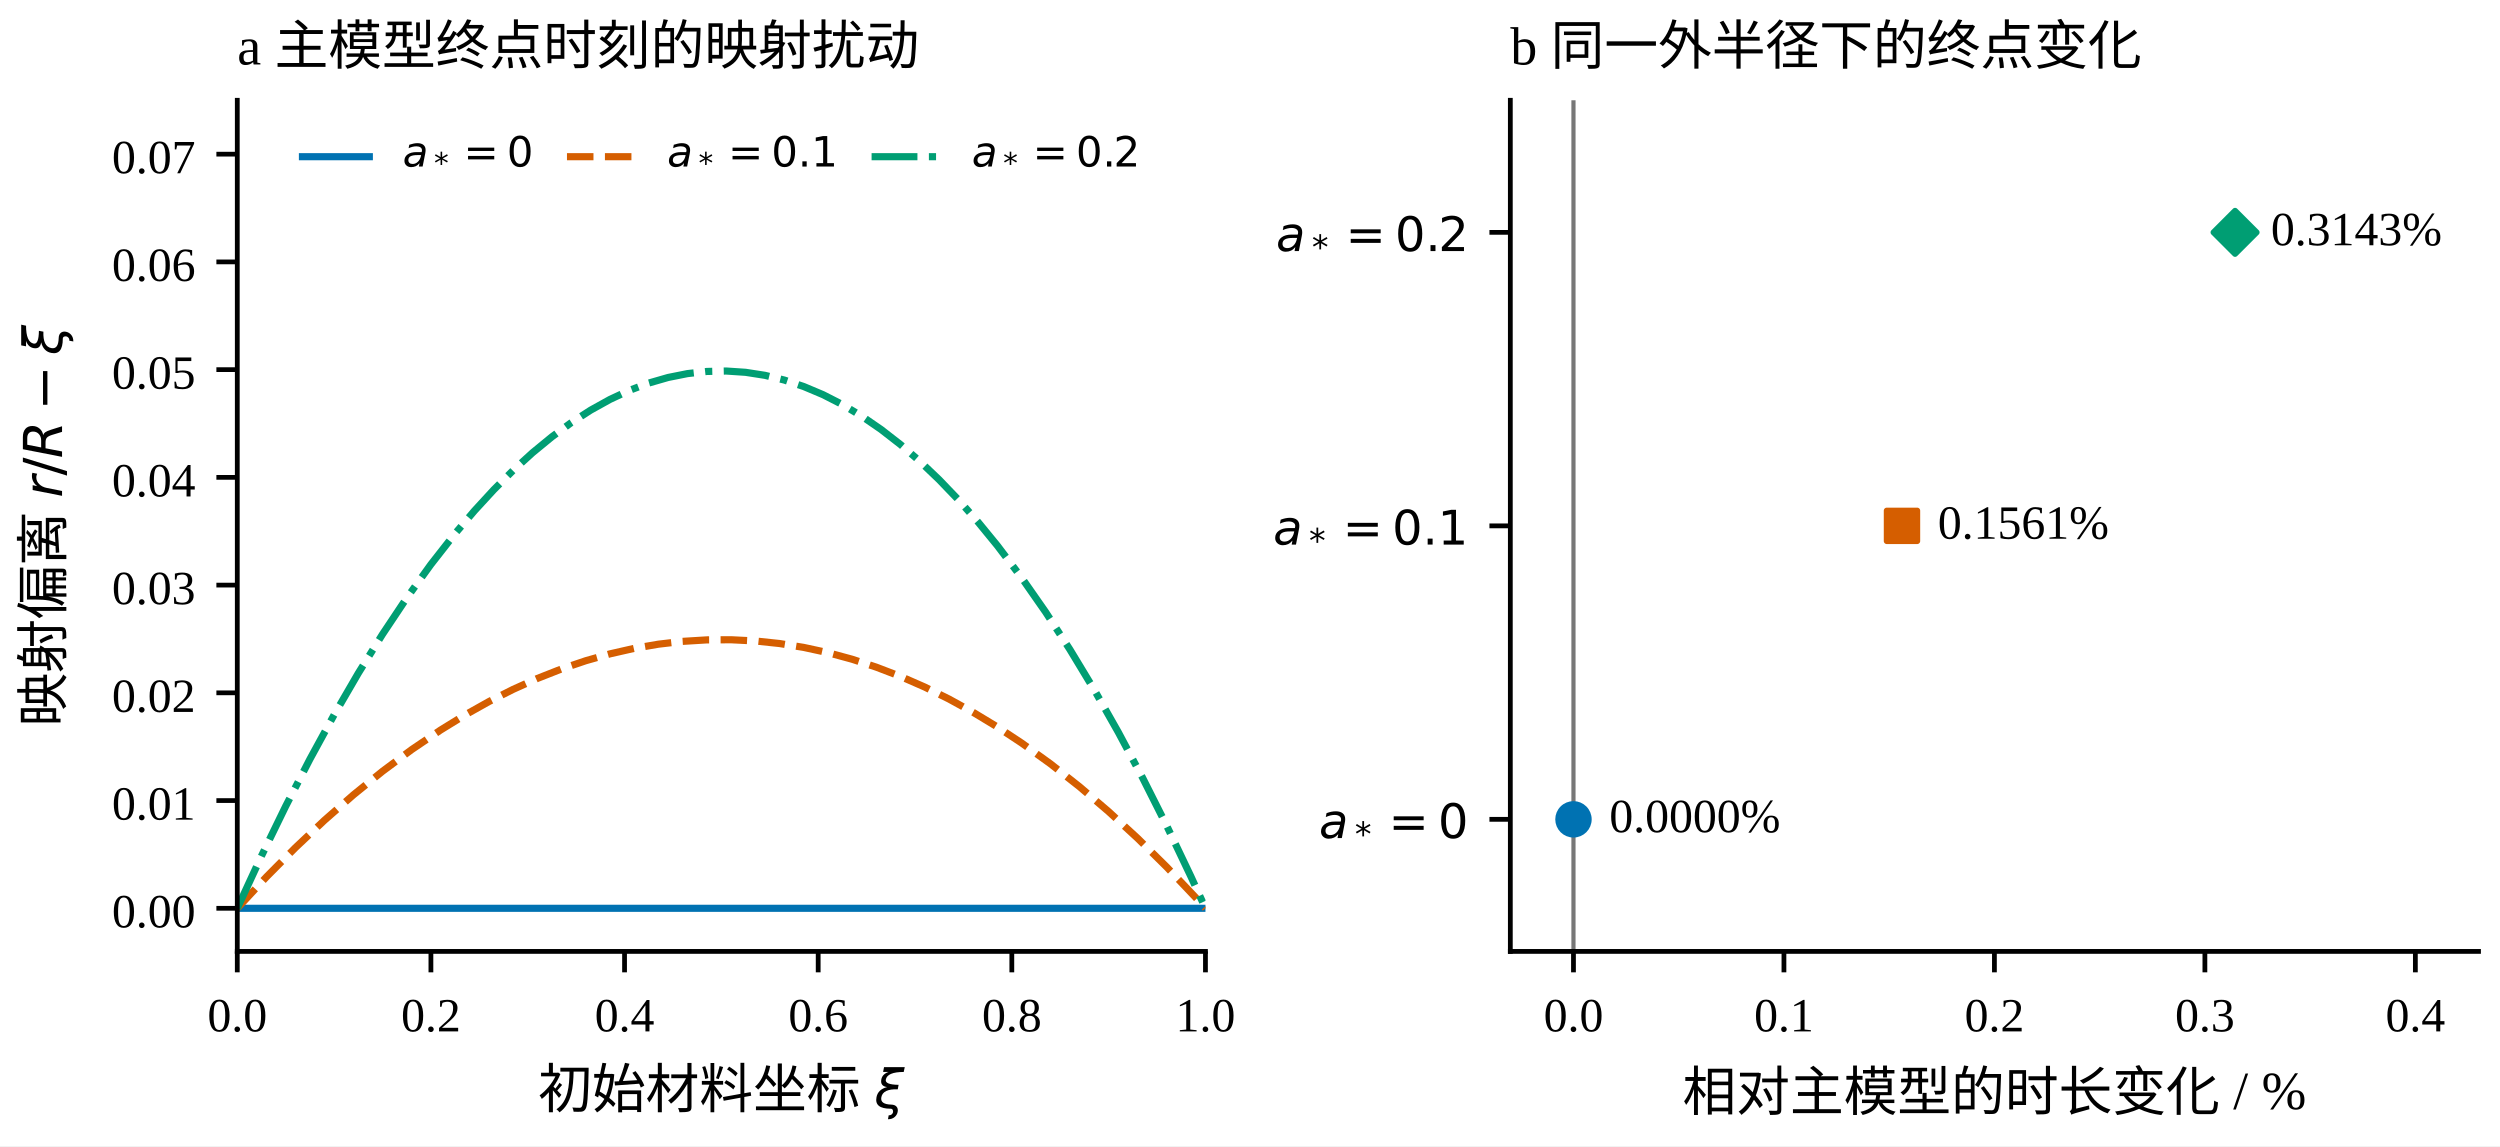
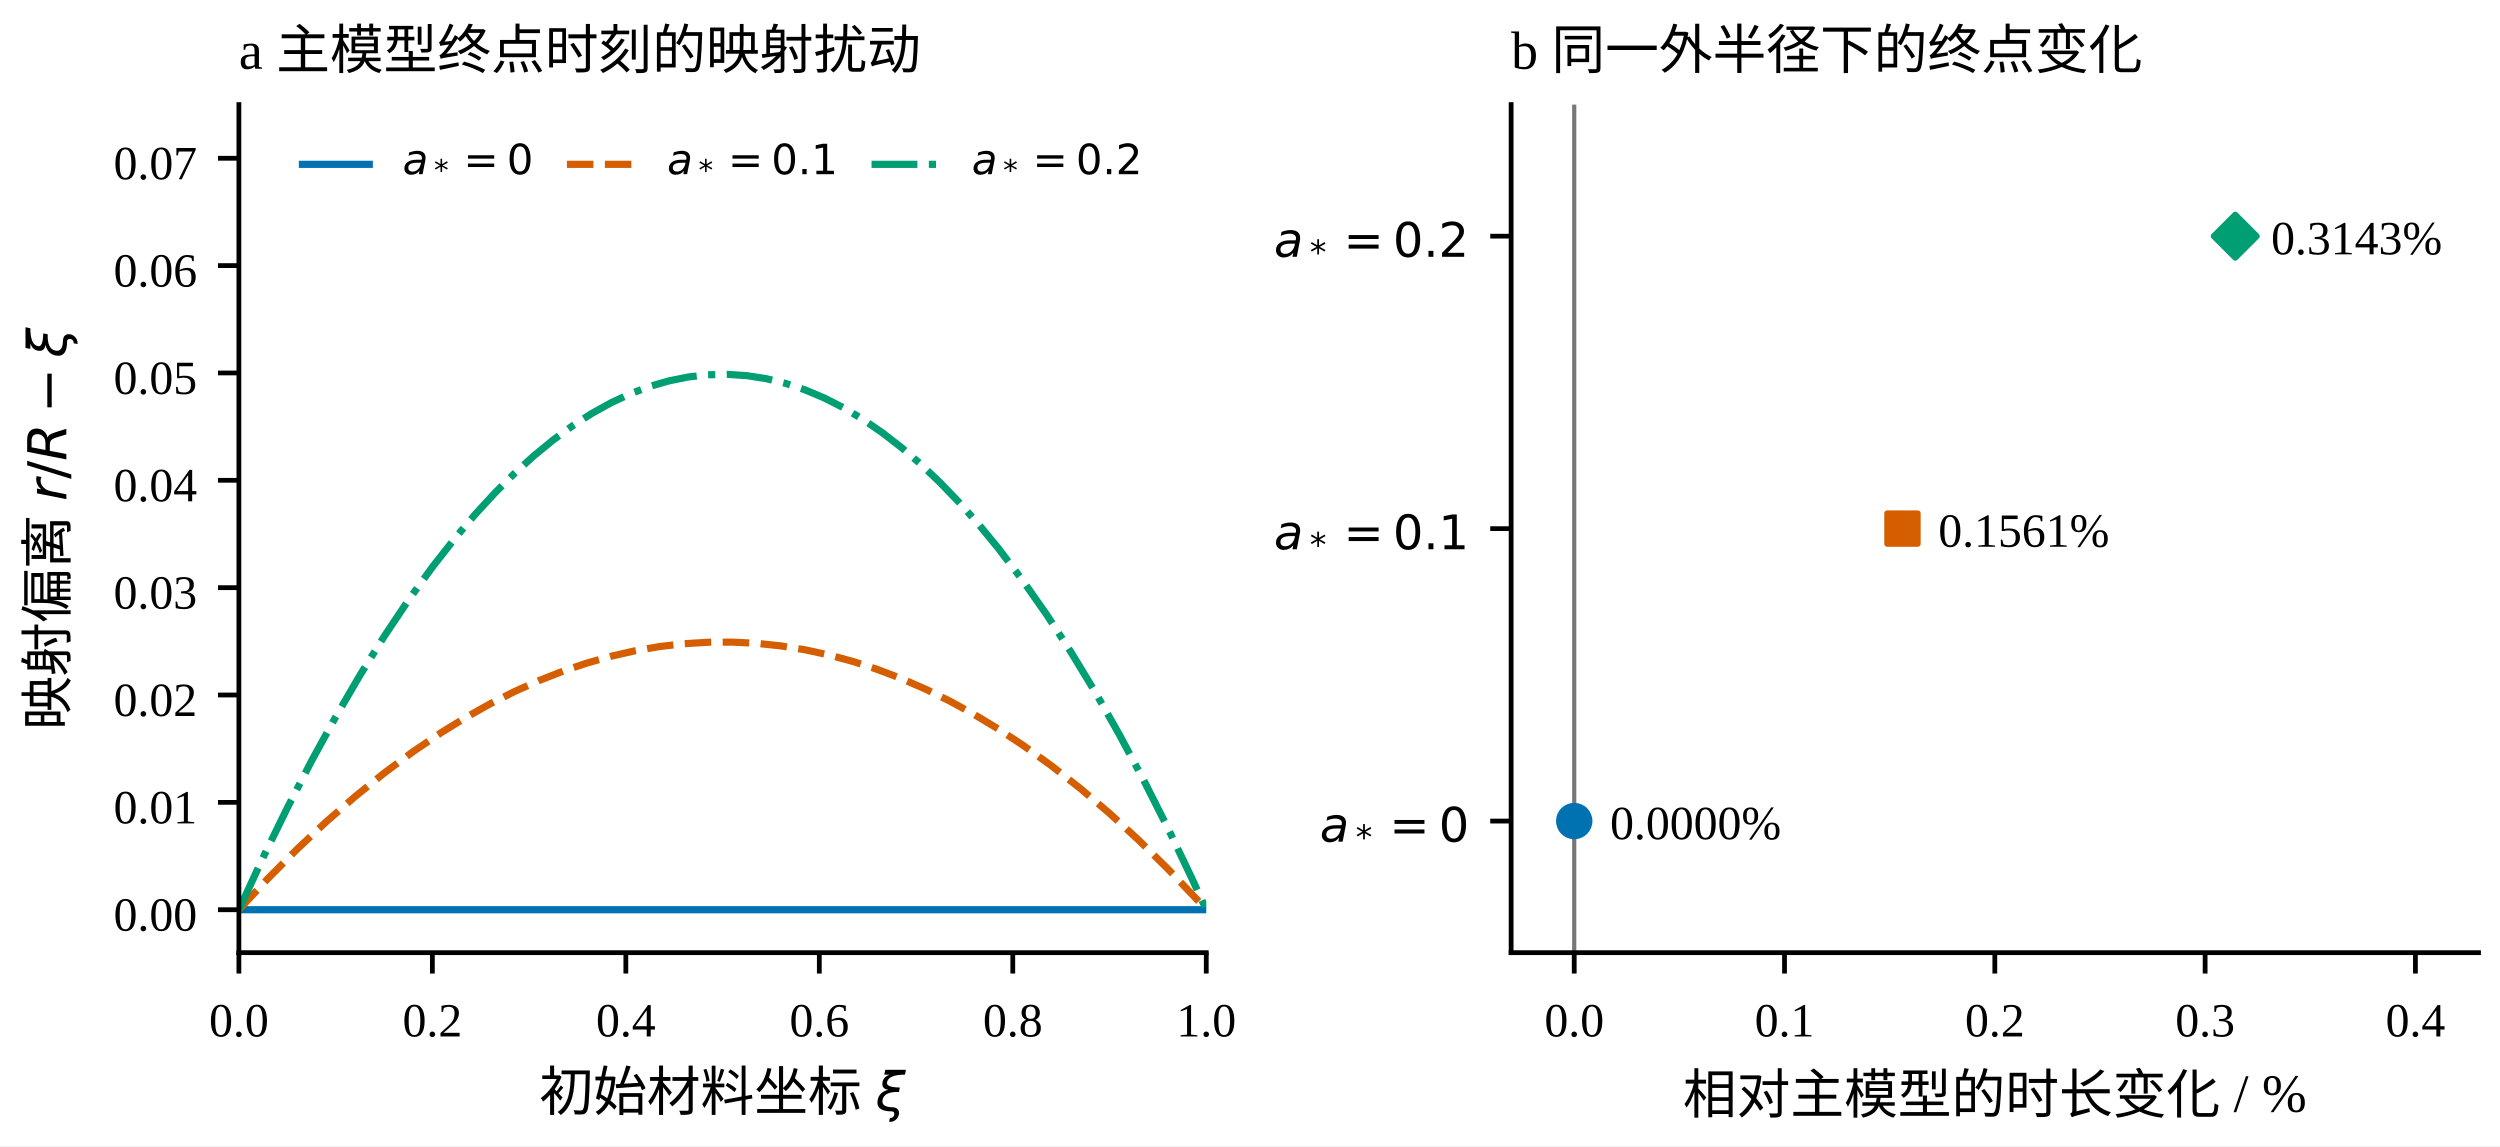
<svg xmlns="http://www.w3.org/2000/svg" xmlns:xlink="http://www.w3.org/1999/xlink" width="418.8pt" height="192pt" viewBox="0 0 418.8 192" version="1.1">
  <defs>
    <style type="text/css">*{stroke-linejoin: round; stroke-linecap: butt}</style>
  </defs>
  <g id="figure_1">
    <g id="patch_1">
      <path d="M 0 192  L 418.8 192  L 418.8 0  L 0 0  z " style="fill: #ffffff" />
    </g>
    <g id="axes_1">
      <g id="patch_2">
-         <path d="M 39.749 159.38  L 201.938 159.38  L 201.938 16.8  L 39.749 16.8  z " style="fill: #ffffff" />
+         <path d="M 40.019 159.59  L 202.073 159.59  L 202.073 17.52  L 40.019 17.52  z " style="fill: #ffffff" />
      </g>
      <g id="matplotlib.axis_1">
        <g id="xtick_1">
          <g id="line2d_1">
            <defs>
-               <path id="mb016a817b3" d="M 0 0  L 0 3.5  " style="stroke: #000000; stroke-width: 0.8" />
+               <path id="mc6c6461565" d="M 0 0  L 0 3.5  " style="stroke: #000000; stroke-width: 0.8" />
            </defs>
            <g>
-               <use xlink:href="#mb016a817b3" x="39.749" y="159.38" style="stroke: #000000; stroke-width: 0.8" />
+               <use xlink:href="#mc6c6461565" x="40.019" y="159.59" style="stroke: #000000; stroke-width: 0.8" />
            </g>
          </g>
          <g id="text_1">
-             <text style="font-size: 8px; font-family: 'Noto Serif SC', 'Times New Roman', 'Times', 'DejaVu Serif', serif; text-anchor: middle" x="39.749" y="172.78" transform="rotate(-0 39.74875 172.7795)">0.0</text>
+             <text style="font-size: 8px; font-family: 'Noto Serif SC', 'Times New Roman', 'Times', 'DejaVu Serif', serif; text-anchor: middle" x="40.019" y="173.63" transform="rotate(-0 40.01875 173.6295)">0.0</text>
          </g>
        </g>
        <g id="xtick_2">
          <g id="line2d_2">
            <g>
-               <use xlink:href="#mb016a817b3" x="72.187" y="159.38" style="stroke: #000000; stroke-width: 0.8" />
+               <use xlink:href="#mc6c6461565" x="72.43" y="159.59" style="stroke: #000000; stroke-width: 0.8" />
            </g>
          </g>
          <g id="text_2">
-             <text style="font-size: 8px; font-family: 'Noto Serif SC', 'Times New Roman', 'Times', 'DejaVu Serif', serif; text-anchor: middle" x="72.187" y="172.78" transform="rotate(-0 72.18659 172.7795)">0.2</text>
+             <text style="font-size: 8px; font-family: 'Noto Serif SC', 'Times New Roman', 'Times', 'DejaVu Serif', serif; text-anchor: middle" x="72.43" y="173.63" transform="rotate(-0 72.42959 173.6295)">0.2</text>
          </g>
        </g>
        <g id="xtick_3">
          <g id="line2d_3">
            <g>
-               <use xlink:href="#mb016a817b3" x="104.624" y="159.38" style="stroke: #000000; stroke-width: 0.8" />
+               <use xlink:href="#mc6c6461565" x="104.84" y="159.59" style="stroke: #000000; stroke-width: 0.8" />
            </g>
          </g>
          <g id="text_3">
-             <text style="font-size: 8px; font-family: 'Noto Serif SC', 'Times New Roman', 'Times', 'DejaVu Serif', serif; text-anchor: middle" x="104.624" y="172.78" transform="rotate(-0 104.6244 172.7795)">0.4</text>
+             <text style="font-size: 8px; font-family: 'Noto Serif SC', 'Times New Roman', 'Times', 'DejaVu Serif', serif; text-anchor: middle" x="104.84" y="173.63" transform="rotate(-0 104.8404 173.6295)">0.4</text>
          </g>
        </g>
        <g id="xtick_4">
          <g id="line2d_4">
            <g>
-               <use xlink:href="#mb016a817b3" x="137.062" y="159.38" style="stroke: #000000; stroke-width: 0.8" />
+               <use xlink:href="#mc6c6461565" x="137.251" y="159.59" style="stroke: #000000; stroke-width: 0.8" />
            </g>
          </g>
          <g id="text_4">
-             <text style="font-size: 8px; font-family: 'Noto Serif SC', 'Times New Roman', 'Times', 'DejaVu Serif', serif; text-anchor: middle" x="137.062" y="172.78" transform="rotate(-0 137.0623 172.7795)">0.6</text>
+             <text style="font-size: 8px; font-family: 'Noto Serif SC', 'Times New Roman', 'Times', 'DejaVu Serif', serif; text-anchor: middle" x="137.251" y="173.63" transform="rotate(-0 137.2513 173.6295)">0.6</text>
          </g>
        </g>
        <g id="xtick_5">
          <g id="line2d_5">
            <g>
-               <use xlink:href="#mb016a817b3" x="169.5" y="159.38" style="stroke: #000000; stroke-width: 0.8" />
+               <use xlink:href="#mc6c6461565" x="169.662" y="159.59" style="stroke: #000000; stroke-width: 0.8" />
            </g>
          </g>
          <g id="text_5">
-             <text style="font-size: 8px; font-family: 'Noto Serif SC', 'Times New Roman', 'Times', 'DejaVu Serif', serif; text-anchor: middle" x="169.5" y="172.78" transform="rotate(-0 169.5001 172.7795)">0.8</text>
+             <text style="font-size: 8px; font-family: 'Noto Serif SC', 'Times New Roman', 'Times', 'DejaVu Serif', serif; text-anchor: middle" x="169.662" y="173.63" transform="rotate(-0 169.6621 173.6295)">0.8</text>
          </g>
        </g>
        <g id="xtick_6">
          <g id="line2d_6">
            <g>
-               <use xlink:href="#mb016a817b3" x="201.938" y="159.38" style="stroke: #000000; stroke-width: 0.8" />
+               <use xlink:href="#mc6c6461565" x="202.073" y="159.59" style="stroke: #000000; stroke-width: 0.8" />
            </g>
          </g>
          <g id="text_6">
-             <text style="font-size: 8px; font-family: 'Noto Serif SC', 'Times New Roman', 'Times', 'DejaVu Serif', serif; text-anchor: middle" x="201.938" y="172.78" transform="rotate(-0 201.938 172.7795)">1.0</text>
+             <text style="font-size: 8px; font-family: 'Noto Serif SC', 'Times New Roman', 'Times', 'DejaVu Serif', serif; text-anchor: middle" x="202.073" y="173.63" transform="rotate(-0 202.073 173.6295)">1.0</text>
          </g>
        </g>
        <g id="text_7">
-           <g transform="translate(90.15335 186.0595)">
+           <g transform="translate(90.35585 186.5095)">
            <text>
              <tspan x="0" y="-0.453" style="font-weight: 200; font-size: 9px; font-family: 'Noto Serif SC'">初</tspan>
              <tspan x="9" y="-0.453" style="font-weight: 200; font-size: 9px; font-family: 'Noto Serif SC'">始</tspan>
              <tspan x="18" y="-0.453" style="font-weight: 200; font-size: 9px; font-family: 'Noto Serif SC'">材</tspan>
              <tspan x="27" y="-0.453" style="font-weight: 200; font-size: 9px; font-family: 'Noto Serif SC'">料</tspan>
              <tspan x="36" y="-0.453" style="font-weight: 200; font-size: 9px; font-family: 'Noto Serif SC'">坐</tspan>
              <tspan x="45" y="-0.453" style="font-weight: 200; font-size: 9px; font-family: 'Noto Serif SC'">标</tspan>
              <tspan x="54" y="-0.453" style="font-weight: 200; font-size: 9px; font-family: 'Noto Serif SC'"> </tspan>
              <tspan x="56.331" y="-0.453" style="font-style: oblique; font-size: 9px; font-family: 'DejaVu Sans'">ξ</tspan>
            </text>
          </g>
        </g>
      </g>
      <g id="matplotlib.axis_2">
        <g id="ytick_1">
          <g id="line2d_7">
            <defs>
-               <path id="m0b66f456bd" d="M 0 0  L -3.5 0  " style="stroke: #000000; stroke-width: 0.8" />
+               <path id="m1a99ab6103" d="M 0 0  L -3.5 0  " style="stroke: #000000; stroke-width: 0.8" />
            </defs>
            <g>
-               <use xlink:href="#m0b66f456bd" x="39.749" y="152.16" style="stroke: #000000; stroke-width: 0.8" />
+               <use xlink:href="#m1a99ab6103" x="40.019" y="152.396" style="stroke: #000000; stroke-width: 0.8" />
            </g>
          </g>
          <g id="text_8">
-             <text style="font-size: 8px; font-family: 'Noto Serif SC', 'Times New Roman', 'Times', 'DejaVu Serif', serif; text-anchor: end" x="32.749" y="155.36" transform="rotate(-0 32.74875 155.3603)">0.00</text>
+             <text style="font-size: 8px; font-family: 'Noto Serif SC', 'Times New Roman', 'Times', 'DejaVu Serif', serif; text-anchor: end" x="33.019" y="155.916" transform="rotate(-0 33.01875 155.9161)">0.00</text>
          </g>
        </g>
        <g id="ytick_2">
          <g id="line2d_8">
            <g>
-               <use xlink:href="#m0b66f456bd" x="39.749" y="134.112" style="stroke: #000000; stroke-width: 0.8" />
+               <use xlink:href="#m1a99ab6103" x="40.019" y="134.413" style="stroke: #000000; stroke-width: 0.8" />
            </g>
          </g>
          <g id="text_9">
-             <text style="font-size: 8px; font-family: 'Noto Serif SC', 'Times New Roman', 'Times', 'DejaVu Serif', serif; text-anchor: end" x="32.749" y="137.312" transform="rotate(-0 32.74875 137.3123)">0.01</text>
+             <text style="font-size: 8px; font-family: 'Noto Serif SC', 'Times New Roman', 'Times', 'DejaVu Serif', serif; text-anchor: end" x="33.019" y="137.933" transform="rotate(-0 33.01875 137.9326)">0.01</text>
          </g>
        </g>
        <g id="ytick_3">
          <g id="line2d_9">
            <g>
-               <use xlink:href="#m0b66f456bd" x="39.749" y="116.064" style="stroke: #000000; stroke-width: 0.8" />
+               <use xlink:href="#m1a99ab6103" x="40.019" y="116.429" style="stroke: #000000; stroke-width: 0.8" />
            </g>
          </g>
          <g id="text_10">
-             <text style="font-size: 8px; font-family: 'Noto Serif SC', 'Times New Roman', 'Times', 'DejaVu Serif', serif; text-anchor: end" x="32.749" y="119.264" transform="rotate(-0 32.74875 119.2642)">0.02</text>
+             <text style="font-size: 8px; font-family: 'Noto Serif SC', 'Times New Roman', 'Times', 'DejaVu Serif', serif; text-anchor: end" x="33.019" y="119.949" transform="rotate(-0 33.01875 119.9492)">0.02</text>
          </g>
        </g>
        <g id="ytick_4">
          <g id="line2d_10">
            <g>
-               <use xlink:href="#m0b66f456bd" x="39.749" y="98.016" style="stroke: #000000; stroke-width: 0.8" />
+               <use xlink:href="#m1a99ab6103" x="40.019" y="98.446" style="stroke: #000000; stroke-width: 0.8" />
            </g>
          </g>
          <g id="text_11">
-             <text style="font-size: 8px; font-family: 'Noto Serif SC', 'Times New Roman', 'Times', 'DejaVu Serif', serif; text-anchor: end" x="32.749" y="101.216" transform="rotate(-0 32.74875 101.2162)">0.03</text>
+             <text style="font-size: 8px; font-family: 'Noto Serif SC', 'Times New Roman', 'Times', 'DejaVu Serif', serif; text-anchor: end" x="33.019" y="101.966" transform="rotate(-0 33.01875 101.9657)">0.03</text>
          </g>
        </g>
        <g id="ytick_5">
          <g id="line2d_11">
            <g>
-               <use xlink:href="#m0b66f456bd" x="39.749" y="79.968" style="stroke: #000000; stroke-width: 0.8" />
+               <use xlink:href="#m1a99ab6103" x="40.019" y="80.462" style="stroke: #000000; stroke-width: 0.8" />
            </g>
          </g>
          <g id="text_12">
-             <text style="font-size: 8px; font-family: 'Noto Serif SC', 'Times New Roman', 'Times', 'DejaVu Serif', serif; text-anchor: end" x="32.749" y="83.168" transform="rotate(-0 32.74875 83.16814)">0.04</text>
+             <text style="font-size: 8px; font-family: 'Noto Serif SC', 'Times New Roman', 'Times', 'DejaVu Serif', serif; text-anchor: end" x="33.019" y="83.982" transform="rotate(-0 33.01875 83.98219)">0.04</text>
          </g>
        </g>
        <g id="ytick_6">
          <g id="line2d_12">
            <g>
-               <use xlink:href="#m0b66f456bd" x="39.749" y="61.92" style="stroke: #000000; stroke-width: 0.8" />
+               <use xlink:href="#m1a99ab6103" x="40.019" y="62.479" style="stroke: #000000; stroke-width: 0.8" />
            </g>
          </g>
          <g id="text_13">
-             <text style="font-size: 8px; font-family: 'Noto Serif SC', 'Times New Roman', 'Times', 'DejaVu Serif', serif; text-anchor: end" x="32.749" y="65.12" transform="rotate(-0 32.74875 65.1201)">0.05</text>
+             <text style="font-size: 8px; font-family: 'Noto Serif SC', 'Times New Roman', 'Times', 'DejaVu Serif', serif; text-anchor: end" x="33.019" y="65.999" transform="rotate(-0 33.01875 65.99871)">0.05</text>
          </g>
        </g>
        <g id="ytick_7">
          <g id="line2d_13">
            <g>
-               <use xlink:href="#m0b66f456bd" x="39.749" y="43.872" style="stroke: #000000; stroke-width: 0.8" />
+               <use xlink:href="#m1a99ab6103" x="40.019" y="44.495" style="stroke: #000000; stroke-width: 0.8" />
            </g>
          </g>
          <g id="text_14">
-             <text style="font-size: 8px; font-family: 'Noto Serif SC', 'Times New Roman', 'Times', 'DejaVu Serif', serif; text-anchor: end" x="32.749" y="47.072" transform="rotate(-0 32.74875 47.07206)">0.06</text>
+             <text style="font-size: 8px; font-family: 'Noto Serif SC', 'Times New Roman', 'Times', 'DejaVu Serif', serif; text-anchor: end" x="33.019" y="48.015" transform="rotate(-0 33.01875 48.01523)">0.06</text>
          </g>
        </g>
        <g id="ytick_8">
          <g id="line2d_14">
            <g>
-               <use xlink:href="#m0b66f456bd" x="39.749" y="25.824" style="stroke: #000000; stroke-width: 0.8" />
+               <use xlink:href="#m1a99ab6103" x="40.019" y="26.512" style="stroke: #000000; stroke-width: 0.8" />
            </g>
          </g>
          <g id="text_15">
-             <text style="font-size: 8px; font-family: 'Noto Serif SC', 'Times New Roman', 'Times', 'DejaVu Serif', serif; text-anchor: end" x="32.749" y="29.024" transform="rotate(-0 32.74875 29.02402)">0.07</text>
+             <text style="font-size: 8px; font-family: 'Noto Serif SC', 'Times New Roman', 'Times', 'DejaVu Serif', serif; text-anchor: end" x="33.019" y="30.032" transform="rotate(-0 33.01875 30.03174)">0.07</text>
          </g>
        </g>
        <g id="text_16">
-           <g transform="translate(10.8 121.7048) rotate(-90)">
+           <g transform="translate(11.52 122.2598) rotate(-90)">
            <text>
              <tspan x="0" y="-0.406" style="font-weight: 200; font-size: 9px; font-family: 'Noto Serif SC'">映</tspan>
              <tspan x="9" y="-0.406" style="font-weight: 200; font-size: 9px; font-family: 'Noto Serif SC'">射</tspan>
              <tspan x="18" y="-0.406" style="font-weight: 200; font-size: 9px; font-family: 'Noto Serif SC'">偏</tspan>
              <tspan x="27" y="-0.406" style="font-weight: 200; font-size: 9px; font-family: 'Noto Serif SC'">离</tspan>
              <tspan x="36" y="-0.406" style="font-weight: 200; font-size: 9px; font-family: 'Noto Serif SC'"> </tspan>
              <tspan x="38.331" y="-0.406" style="font-style: oblique; font-size: 9px; font-family: 'DejaVu Sans'">r</tspan>
-               <tspan x="44.938" y="-0.406" style="font-style: oblique; font-size: 9px; font-family: 'DejaVu Sans'">R</tspan>
-               <tspan x="62.24" y="-0.406" style="font-style: oblique; font-size: 9px; font-family: 'DejaVu Sans'">ξ</tspan>
+               <tspan x="45.064" y="-0.406" style="font-style: oblique; font-size: 9px; font-family: 'DejaVu Sans'">R</tspan>
+               <tspan x="62.365" y="-0.406" style="font-style: oblique; font-size: 9px; font-family: 'DejaVu Sans'">ξ</tspan>
              <tspan x="42.031" y="-0.406" style="font-size: 9px; font-family: 'DejaVu Sans'">/</tspan>
-               <tspan x="52.945" y="-0.406" style="font-size: 9px; font-family: 'DejaVu Sans'">−</tspan>
+               <tspan x="53.071" y="-0.406" style="font-size: 9px; font-family: 'DejaVu Sans'">−</tspan>
            </text>
          </g>
        </g>
      </g>
      <g id="line2d_15">
-         <path d="M 39.749 152.16  L 201.938 152.16  L 201.938 152.16  " clip-path="url(#pc5fb2039c7)" style="fill: none; stroke: #0072b2; stroke-width: 1.2; stroke-linecap: square" />
+         <path d="M 40.019 152.396  L 202.073 152.396  L 202.073 152.396  " clip-path="url(#p2891a447d9)" style="fill: none; stroke: #0072b2; stroke-width: 1.2; stroke-linecap: square" />
      </g>
      <g id="line2d_16">
-         <path d="M 39.749 152.16  L 44.614 146.921  L 49.48 142.007  L 54.346 137.416  L 59.211 133.149  L 64.077 129.206  L 68.943 125.588  L 73.808 122.293  L 77.863 119.795  L 81.918 117.522  L 85.973 115.475  L 90.027 113.652  L 94.082 112.054  L 98.137 110.681  L 102.192 109.534  L 106.246 108.611  L 110.301 107.913  L 114.356 107.441  L 118.411 107.193  L 122.465 107.171  L 126.52 107.373  L 130.575 107.801  L 134.629 108.453  L 138.684 109.331  L 142.739 110.434  L 146.794 111.761  L 150.848 113.314  L 154.903 115.092  L 158.958 117.095  L 163.013 119.323  L 167.067 121.776  L 171.122 124.454  L 175.988 127.964  L 180.853 131.799  L 185.719 135.958  L 190.585 140.44  L 195.45 145.247  L 200.316 150.378  L 201.938 152.16  L 201.938 152.16  " clip-path="url(#pc5fb2039c7)" style="fill: none; stroke-dasharray: 4.44,1.92; stroke-dashoffset: 0; stroke: #d55e00; stroke-width: 1.2" />
+         <path d="M 40.019 152.396  L 44.88 147.176  L 49.742 142.279  L 54.604 137.704  L 59.465 133.453  L 64.327 129.524  L 69.189 125.919  L 74.05 122.636  L 78.101 120.147  L 82.153 117.882  L 86.204 115.842  L 90.256 114.025  L 94.307 112.433  L 98.358 111.066  L 102.41 109.922  L 106.461 109.003  L 110.512 108.307  L 114.564 107.837  L 118.615 107.59  L 122.666 107.567  L 126.718 107.769  L 130.769 108.195  L 134.82 108.846  L 138.872 109.72  L 142.923 110.819  L 146.975 112.142  L 151.026 113.689  L 155.077 115.46  L 159.129 117.456  L 163.18 119.676  L 167.231 122.12  L 171.283 124.789  L 176.144 128.287  L 181.006 132.108  L 185.868 136.251  L 190.729 140.718  L 195.591 145.508  L 200.452 150.62  L 202.073 152.396  L 202.073 152.396  " clip-path="url(#p2891a447d9)" style="fill: none; stroke-dasharray: 4.44,1.92; stroke-dashoffset: 0; stroke: #d55e00; stroke-width: 1.2" />
      </g>
      <g id="line2d_17">
-         <path d="M 39.749 152.16  L 43.803 143.384  L 47.858 135.057  L 51.913 127.181  L 55.968 119.755  L 60.022 112.779  L 64.077 106.253  L 68.132 100.177  L 72.187 94.551  L 76.241 89.375  L 79.485 85.558  L 82.729 82.029  L 85.973 78.789  L 89.216 75.836  L 92.46 73.172  L 95.704 70.796  L 98.948 68.707  L 102.192 66.907  L 105.435 65.395  L 108.679 64.17  L 111.923 63.234  L 115.167 62.586  L 118.411 62.226  L 121.654 62.154  L 124.898 62.37  L 128.142 62.874  L 131.386 63.666  L 134.629 64.747  L 137.873 66.115  L 141.117 67.771  L 144.361 69.715  L 147.605 71.948  L 150.848 74.468  L 154.092 77.277  L 157.336 80.373  L 160.58 83.758  L 163.823 87.43  L 167.067 91.391  L 171.122 96.747  L 175.177 102.553  L 179.231 108.809  L 183.286 115.515  L 187.341 122.671  L 191.396 130.278  L 195.45 138.334  L 199.505 146.84  L 201.938 152.16  L 201.938 152.16  " clip-path="url(#pc5fb2039c7)" style="fill: none; stroke-dasharray: 7.68,1.92,1.2,1.92; stroke-dashoffset: 0; stroke: #009e73; stroke-width: 1.2" />
+         <path d="M 40.019 152.396  L 44.07 143.651  L 48.121 135.354  L 52.173 127.506  L 56.224 120.107  L 60.276 113.155  L 64.327 106.653  L 68.378 100.598  L 72.43 94.992  L 76.481 89.835  L 79.722 86.032  L 82.963 82.516  L 86.204 79.287  L 89.445 76.345  L 92.686 73.69  L 95.927 71.322  L 99.169 69.242  L 102.41 67.448  L 105.651 65.941  L 108.892 64.721  L 112.133 63.788  L 115.374 63.142  L 118.615 62.784  L 121.856 62.712  L 125.097 62.927  L 128.338 63.429  L 131.579 64.219  L 134.82 65.295  L 138.062 66.658  L 141.303 68.309  L 144.544 70.246  L 147.785 72.471  L 151.026 74.982  L 154.267 77.78  L 157.508 80.866  L 160.749 84.238  L 163.99 87.898  L 167.231 91.844  L 171.283 97.181  L 175.334 102.966  L 179.385 109.2  L 183.437 115.882  L 187.488 123.013  L 191.539 130.592  L 195.591 138.619  L 199.642 147.095  L 202.073 152.396  L 202.073 152.396  " clip-path="url(#p2891a447d9)" style="fill: none; stroke-dasharray: 7.68,1.92,1.2,1.92; stroke-dashoffset: 0; stroke: #009e73; stroke-width: 1.2" />
      </g>
      <g id="patch_3">
-         <path d="M 39.749 159.38  L 39.749 16.8  " style="fill: none; stroke: #000000; stroke-width: 0.8; stroke-linejoin: miter; stroke-linecap: square" />
+         <path d="M 40.019 159.59  L 40.019 17.52  " style="fill: none; stroke: #000000; stroke-width: 0.8; stroke-linejoin: miter; stroke-linecap: square" />
      </g>
      <g id="patch_4">
-         <path d="M 39.749 159.38  L 201.938 159.38  " style="fill: none; stroke: #000000; stroke-width: 0.8; stroke-linejoin: miter; stroke-linecap: square" />
+         <path d="M 40.019 159.59  L 202.073 159.59  " style="fill: none; stroke: #000000; stroke-width: 0.8; stroke-linejoin: miter; stroke-linecap: square" />
      </g>
      <g id="text_17">
-         <text style="font-size: 9px; font-family: 'Noto Serif SC', 'Times New Roman', 'Times', 'DejaVu Serif', serif; text-anchor: start" x="39.749" y="10.8" transform="rotate(-0 39.74875 10.8)">a  主模型终点时刻的映射扰动</text>
+         <text style="font-size: 9px; font-family: 'Noto Serif SC', 'Times New Roman', 'Times', 'DejaVu Serif', serif; text-anchor: start" x="40.019" y="11.52" transform="rotate(-0 40.01875 11.52)">a  主模型终点时刻的映射扰动</text>
      </g>
      <g id="legend_1">
        <g id="line2d_18">
-           <path d="M 50.668 26.25  L 56.268 26.25  L 61.868 26.25  " style="fill: none; stroke: #0072b2; stroke-width: 1.2; stroke-linecap: square" />
+           <path d="M 50.661 27.53  L 56.261 27.53  L 61.861 27.53  " style="fill: none; stroke: #0072b2; stroke-width: 1.2; stroke-linecap: square" />
        </g>
        <g id="text_18">
-           <g transform="translate(67.46835 28.7)">
+           <g transform="translate(67.46085 29.98)">
            <text>
              <tspan x="0" y="-0.797" style="font-style: oblique; font-size: 7px; font-family: 'DejaVu Sans'">a</tspan>
-               <tspan x="5.244" y="0.352" style="font-size: 4.9px; font-family: 'DejaVu Sans'">*</tspan>
+               <tspan x="5.244" y="0.253" style="font-size: 4.9px; font-family: 'DejaVu Sans'">*</tspan>
              <tspan x="10.204" y="-0.797" style="font-size: 7px; font-family: 'DejaVu Sans'">=</tspan>
              <tspan x="17.433" y="-0.797" style="font-size: 7px; font-family: 'DejaVu Sans'">0</tspan>
            </text>
          </g>
        </g>
        <g id="line2d_19">
-           <path d="M 94.978 26.25  L 100.578 26.25  L 106.178 26.25  " style="fill: none; stroke-dasharray: 4.44,1.92; stroke-dashoffset: 0; stroke: #d55e00; stroke-width: 1.2" />
+           <path d="M 94.971 27.53  L 100.571 27.53  L 106.171 27.53  " style="fill: none; stroke-dasharray: 4.44,1.92; stroke-dashoffset: 0; stroke: #d55e00; stroke-width: 1.2" />
        </g>
        <g id="text_19">
-           <g transform="translate(111.7784 28.7)">
+           <g transform="translate(111.7709 29.98)">
            <text>
              <tspan x="0" y="-0.797" style="font-style: oblique; font-size: 7px; font-family: 'DejaVu Sans'">a</tspan>
-               <tspan x="5.244" y="0.352" style="font-size: 4.9px; font-family: 'DejaVu Sans'">*</tspan>
+               <tspan x="5.244" y="0.253" style="font-size: 4.9px; font-family: 'DejaVu Sans'">*</tspan>
              <tspan x="10.204" y="-0.797" style="font-size: 7px; font-family: 'DejaVu Sans'">=</tspan>
              <tspan x="17.433" y="-0.797" style="font-size: 7px; font-family: 'DejaVu Sans'">0</tspan>
              <tspan x="21.887" y="-0.797" style="font-size: 7px; font-family: 'DejaVu Sans'">.</tspan>
              <tspan x="24.112" y="-0.797" style="font-size: 7px; font-family: 'DejaVu Sans'">1</tspan>
            </text>
          </g>
        </g>
        <g id="line2d_20">
-           <path d="M 146.008 26.25  L 151.608 26.25  L 157.208 26.25  " style="fill: none; stroke-dasharray: 7.68,1.92,1.2,1.92; stroke-dashoffset: 0; stroke: #009e73; stroke-width: 1.2" />
+           <path d="M 146.001 27.53  L 151.601 27.53  L 157.201 27.53  " style="fill: none; stroke-dasharray: 7.68,1.92,1.2,1.92; stroke-dashoffset: 0; stroke: #009e73; stroke-width: 1.2" />
        </g>
        <g id="text_20">
-           <g transform="translate(162.8084 28.7)">
+           <g transform="translate(162.8009 29.98)">
            <text>
              <tspan x="0" y="-0.797" style="font-style: oblique; font-size: 7px; font-family: 'DejaVu Sans'">a</tspan>
-               <tspan x="5.244" y="0.352" style="font-size: 4.9px; font-family: 'DejaVu Sans'">*</tspan>
+               <tspan x="5.244" y="0.253" style="font-size: 4.9px; font-family: 'DejaVu Sans'">*</tspan>
              <tspan x="10.204" y="-0.797" style="font-size: 7px; font-family: 'DejaVu Sans'">=</tspan>
              <tspan x="17.433" y="-0.797" style="font-size: 7px; font-family: 'DejaVu Sans'">0</tspan>
              <tspan x="21.887" y="-0.797" style="font-size: 7px; font-family: 'DejaVu Sans'">.</tspan>
-               <tspan x="23.737" y="-0.797" style="font-size: 7px; font-family: 'DejaVu Sans'">2</tspan>
+               <tspan x="24.112" y="-0.797" style="font-size: 7px; font-family: 'DejaVu Sans'">2</tspan>
            </text>
          </g>
        </g>
      </g>
    </g>
    <g id="axes_2">
      <g id="patch_5">
-         <path d="M 253.01 159.38  L 415.2 159.38  L 415.2 16.8  L 253.01 16.8  z " style="fill: #ffffff" />
+         <path d="M 253.145 159.59  L 415.2 159.59  L 415.2 17.52  L 253.145 17.52  z " style="fill: #ffffff" />
      </g>
      <g id="matplotlib.axis_3">
        <g id="xtick_7">
          <g id="line2d_21">
            <g>
-               <use xlink:href="#mb016a817b3" x="263.588" y="159.38" style="stroke: #000000; stroke-width: 0.8" />
+               <use xlink:href="#mc6c6461565" x="263.714" y="159.59" style="stroke: #000000; stroke-width: 0.8" />
            </g>
          </g>
          <g id="text_21">
-             <text style="font-size: 8px; font-family: 'Noto Serif SC', 'Times New Roman', 'Times', 'DejaVu Serif', serif; text-anchor: middle" x="263.588" y="172.78" transform="rotate(-0 263.5879 172.7795)">0.0</text>
+             <text style="font-size: 8px; font-family: 'Noto Serif SC', 'Times New Roman', 'Times', 'DejaVu Serif', serif; text-anchor: middle" x="263.714" y="173.63" transform="rotate(-0 263.7141 173.6295)">0.0</text>
          </g>
        </g>
        <g id="xtick_8">
          <g id="line2d_22">
            <g>
-               <use xlink:href="#mb016a817b3" x="298.846" y="159.38" style="stroke: #000000; stroke-width: 0.8" />
+               <use xlink:href="#mc6c6461565" x="298.943" y="159.59" style="stroke: #000000; stroke-width: 0.8" />
            </g>
          </g>
          <g id="text_22">
-             <text style="font-size: 8px; font-family: 'Noto Serif SC', 'Times New Roman', 'Times', 'DejaVu Serif', serif; text-anchor: middle" x="298.846" y="172.78" transform="rotate(-0 298.8464 172.7795)">0.1</text>
+             <text style="font-size: 8px; font-family: 'Noto Serif SC', 'Times New Roman', 'Times', 'DejaVu Serif', serif; text-anchor: middle" x="298.943" y="173.63" transform="rotate(-0 298.9432 173.6295)">0.1</text>
          </g>
        </g>
        <g id="xtick_9">
          <g id="line2d_23">
            <g>
-               <use xlink:href="#mb016a817b3" x="334.105" y="159.38" style="stroke: #000000; stroke-width: 0.8" />
+               <use xlink:href="#mc6c6461565" x="334.172" y="159.59" style="stroke: #000000; stroke-width: 0.8" />
            </g>
          </g>
          <g id="text_23">
-             <text style="font-size: 8px; font-family: 'Noto Serif SC', 'Times New Roman', 'Times', 'DejaVu Serif', serif; text-anchor: middle" x="334.105" y="172.78" transform="rotate(-0 334.1049 172.7795)">0.2</text>
+             <text style="font-size: 8px; font-family: 'Noto Serif SC', 'Times New Roman', 'Times', 'DejaVu Serif', serif; text-anchor: middle" x="334.172" y="173.63" transform="rotate(-0 334.1724 173.6295)">0.2</text>
          </g>
        </g>
        <g id="xtick_10">
          <g id="line2d_24">
            <g>
-               <use xlink:href="#mb016a817b3" x="369.363" y="159.38" style="stroke: #000000; stroke-width: 0.8" />
+               <use xlink:href="#mc6c6461565" x="369.402" y="159.59" style="stroke: #000000; stroke-width: 0.8" />
            </g>
          </g>
          <g id="text_24">
-             <text style="font-size: 8px; font-family: 'Noto Serif SC', 'Times New Roman', 'Times', 'DejaVu Serif', serif; text-anchor: middle" x="369.363" y="172.78" transform="rotate(-0 369.3634 172.7795)">0.3</text>
+             <text style="font-size: 8px; font-family: 'Noto Serif SC', 'Times New Roman', 'Times', 'DejaVu Serif', serif; text-anchor: middle" x="369.402" y="173.63" transform="rotate(-0 369.4016 173.6295)">0.3</text>
          </g>
        </g>
        <g id="xtick_11">
          <g id="line2d_25">
            <g>
-               <use xlink:href="#mb016a817b3" x="404.622" y="159.38" style="stroke: #000000; stroke-width: 0.8" />
+               <use xlink:href="#mc6c6461565" x="404.631" y="159.59" style="stroke: #000000; stroke-width: 0.8" />
            </g>
          </g>
          <g id="text_25">
-             <text style="font-size: 8px; font-family: 'Noto Serif SC', 'Times New Roman', 'Times', 'DejaVu Serif', serif; text-anchor: middle" x="404.622" y="172.78" transform="rotate(-0 404.622 172.7795)">0.4</text>
+             <text style="font-size: 8px; font-family: 'Noto Serif SC', 'Times New Roman', 'Times', 'DejaVu Serif', serif; text-anchor: middle" x="404.631" y="173.63" transform="rotate(-0 404.6308 173.6295)">0.4</text>
          </g>
        </g>
        <g id="text_26">
-           <text style="font-size: 9px; font-family: 'Noto Serif SC', 'Times New Roman', 'Times', 'DejaVu Serif', serif; text-anchor: middle" x="334.105" y="186.06" transform="rotate(-0 334.1049 186.0595)">相对主模型的时长变化 / %</text>
+           <text style="font-size: 9px; font-family: 'Noto Serif SC', 'Times New Roman', 'Times', 'DejaVu Serif', serif; text-anchor: middle" x="334.172" y="186.51" transform="rotate(-0 334.1724 186.5095)">相对主模型的时长变化 / %</text>
        </g>
      </g>
      <g id="matplotlib.axis_4">
        <g id="ytick_9">
          <g id="line2d_26">
            <g>
-               <use xlink:href="#m0b66f456bd" x="253.01" y="137.255" style="stroke: #000000; stroke-width: 0.8" />
+               <use xlink:href="#m1a99ab6103" x="253.145" y="137.544" style="stroke: #000000; stroke-width: 0.8" />
            </g>
          </g>
          <g id="text_27">
-             <g transform="translate(220.9703 140.4551)">
+             <g transform="translate(221.1053 141.0642)">
              <text>
                <tspan x="0" y="-0.062" style="font-style: oblique; font-size: 8px; font-family: 'DejaVu Sans'">a</tspan>
-                 <tspan x="5.993" y="1.25" style="font-size: 5.6px; font-family: 'DejaVu Sans'">*</tspan>
+                 <tspan x="5.993" y="1.137" style="font-size: 5.6px; font-family: 'DejaVu Sans'">*</tspan>
                <tspan x="11.662" y="-0.062" style="font-size: 8px; font-family: 'DejaVu Sans'">=</tspan>
                <tspan x="19.923" y="-0.062" style="font-size: 8px; font-family: 'DejaVu Sans'">0</tspan>
              </text>
            </g>
          </g>
        </g>
        <g id="ytick_10">
          <g id="line2d_27">
            <g>
-               <use xlink:href="#m0b66f456bd" x="253.01" y="88.09" style="stroke: #000000; stroke-width: 0.8" />
+               <use xlink:href="#m1a99ab6103" x="253.145" y="88.555" style="stroke: #000000; stroke-width: 0.8" />
            </g>
          </g>
          <g id="text_28">
-             <g transform="translate(213.2903 91.28976)">
+             <g transform="translate(213.4253 92.07476)">
              <text>
                <tspan x="0" y="-0.062" style="font-style: oblique; font-size: 8px; font-family: 'DejaVu Sans'">a</tspan>
-                 <tspan x="5.993" y="1.25" style="font-size: 5.6px; font-family: 'DejaVu Sans'">*</tspan>
+                 <tspan x="5.993" y="1.137" style="font-size: 5.6px; font-family: 'DejaVu Sans'">*</tspan>
                <tspan x="11.662" y="-0.062" style="font-size: 8px; font-family: 'DejaVu Sans'">=</tspan>
                <tspan x="19.923" y="-0.062" style="font-size: 8px; font-family: 'DejaVu Sans'">0</tspan>
                <tspan x="25.013" y="-0.062" style="font-size: 8px; font-family: 'DejaVu Sans'">.</tspan>
                <tspan x="27.556" y="-0.062" style="font-size: 8px; font-family: 'DejaVu Sans'">1</tspan>
              </text>
            </g>
          </g>
        </g>
        <g id="ytick_11">
          <g id="line2d_28">
            <g>
-               <use xlink:href="#m0b66f456bd" x="253.01" y="38.924" style="stroke: #000000; stroke-width: 0.8" />
+               <use xlink:href="#m1a99ab6103" x="253.145" y="39.565" style="stroke: #000000; stroke-width: 0.8" />
            </g>
          </g>
          <g id="text_29">
-             <g transform="translate(213.7703 42.12441)">
+             <g transform="translate(213.4253 43.08527)">
              <text>
                <tspan x="0" y="-0.062" style="font-style: oblique; font-size: 8px; font-family: 'DejaVu Sans'">a</tspan>
-                 <tspan x="5.993" y="1.25" style="font-size: 5.6px; font-family: 'DejaVu Sans'">*</tspan>
+                 <tspan x="5.993" y="1.137" style="font-size: 5.6px; font-family: 'DejaVu Sans'">*</tspan>
                <tspan x="11.662" y="-0.062" style="font-size: 8px; font-family: 'DejaVu Sans'">=</tspan>
                <tspan x="19.923" y="-0.062" style="font-size: 8px; font-family: 'DejaVu Sans'">0</tspan>
                <tspan x="25.013" y="-0.062" style="font-size: 8px; font-family: 'DejaVu Sans'">.</tspan>
-                 <tspan x="27.181" y="-0.062" style="font-size: 8px; font-family: 'DejaVu Sans'">2</tspan>
+                 <tspan x="27.556" y="-0.062" style="font-size: 8px; font-family: 'DejaVu Sans'">2</tspan>
              </text>
            </g>
          </g>
        </g>
      </g>
      <g id="line2d_29">
-         <path d="M 263.588 159.38  L 263.588 16.8  " clip-path="url(#p07cb0df2c4)" style="fill: none; stroke: #777777; stroke-width: 0.7; stroke-linecap: square" />
+         <path d="M 263.714 159.59  L 263.714 17.52  " clip-path="url(#p58b5139e79)" style="fill: none; stroke: #777777; stroke-width: 0.7; stroke-linecap: square" />
      </g>
      <g id="patch_6">
-         <path d="M 253.01 159.38  L 253.01 16.8  " style="fill: none; stroke: #000000; stroke-width: 0.8; stroke-linejoin: miter; stroke-linecap: square" />
+         <path d="M 253.145 159.59  L 253.145 17.52  " style="fill: none; stroke: #000000; stroke-width: 0.8; stroke-linejoin: miter; stroke-linecap: square" />
      </g>
      <g id="patch_7">
-         <path d="M 253.01 159.38  L 415.2 159.38  " style="fill: none; stroke: #000000; stroke-width: 0.8; stroke-linejoin: miter; stroke-linecap: square" />
+         <path d="M 253.145 159.59  L 415.2 159.59  " style="fill: none; stroke: #000000; stroke-width: 0.8; stroke-linejoin: miter; stroke-linecap: square" />
      </g>
      <g id="PathCollection_1">
        <defs>
-           <path id="mae6c850e90" d="M 0 2.55  C 0.676 2.55 1.325 2.281 1.803 1.803  C 2.281 1.325 2.55 0.676 2.55 0  C 2.55 -0.676 2.281 -1.325 1.803 -1.803  C 1.325 -2.281 0.676 -2.55 0 -2.55  C -0.676 -2.55 -1.325 -2.281 -1.803 -1.803  C -2.281 -1.325 -2.55 -0.676 -2.55 0  C -2.55 0.676 -2.281 1.325 -1.803 1.803  C -1.325 2.281 -0.676 2.55 0 2.55  z " style="stroke: #0072b2" />
+           <path id="m4643956a23" d="M 0 2.55  C 0.676 2.55 1.325 2.281 1.803 1.803  C 2.281 1.325 2.55 0.676 2.55 0  C 2.55 -0.676 2.281 -1.325 1.803 -1.803  C 1.325 -2.281 0.676 -2.55 0 -2.55  C -0.676 -2.55 -1.325 -2.281 -1.803 -1.803  C -2.281 -1.325 -2.55 -0.676 -2.55 0  C -2.55 0.676 -2.281 1.325 -1.803 1.803  C -1.325 2.281 -0.676 2.55 0 2.55  z " style="stroke: #0072b2" />
        </defs>
-         <g clip-path="url(#p07cb0df2c4)">
-           <use xlink:href="#mae6c850e90" x="263.588" y="137.255" style="fill: #0072b2; stroke: #0072b2" />
+         <g clip-path="url(#p58b5139e79)">
+           <use xlink:href="#m4643956a23" x="263.714" y="137.544" style="fill: #0072b2; stroke: #0072b2" />
        </g>
      </g>
      <g id="text_30">
-         <text style="font-size: 8px; font-family: 'Noto Serif SC', 'Times New Roman', 'Times', 'DejaVu Serif', serif; text-anchor: start" x="269.588" y="139.415" transform="rotate(-0 269.5879 139.4151)">0.0000%</text>
+         <text style="font-size: 8px; font-family: 'Noto Serif SC', 'Times New Roman', 'Times', 'DejaVu Serif', serif; text-anchor: start" x="269.714" y="140.584" transform="rotate(-0 269.7141 140.5842)">0.0000%</text>
      </g>
      <g id="PathCollection_2">
        <defs>
-           <path id="m7b3e6a2ac5" d="M -2.55 2.55  L 2.55 2.55  L 2.55 -2.55  L -2.55 -2.55  z " style="stroke: #d55e00" />
+           <path id="mdbb9810ce7" d="M -2.55 2.55  L 2.55 2.55  L 2.55 -2.55  L -2.55 -2.55  z " style="stroke: #d55e00" />
        </defs>
-         <g clip-path="url(#p07cb0df2c4)">
-           <use xlink:href="#m7b3e6a2ac5" x="318.62" y="88.09" style="fill: #d55e00; stroke: #d55e00" />
+         <g clip-path="url(#p58b5139e79)">
+           <use xlink:href="#mdbb9810ce7" x="318.7" y="88.555" style="fill: #d55e00; stroke: #d55e00" />
        </g>
      </g>
      <g id="text_31">
-         <text style="font-size: 8px; font-family: 'Noto Serif SC', 'Times New Roman', 'Times', 'DejaVu Serif', serif; text-anchor: start" x="324.62" y="90.25" transform="rotate(-0 324.6197 90.24976)">0.1561%</text>
+         <text style="font-size: 8px; font-family: 'Noto Serif SC', 'Times New Roman', 'Times', 'DejaVu Serif', serif; text-anchor: start" x="324.7" y="91.595" transform="rotate(-0 324.7001 91.59476)">0.1561%</text>
      </g>
      <g id="PathCollection_3">
        <defs>
-           <path id="m3c7f3b38c2" d="M 0 3.606  L 3.606 0  L 0 -3.606  L -3.606 0  z " style="stroke: #009e73" />
+           <path id="m786d58efee" d="M 0 3.606  L 3.606 0  L 0 -3.606  L -3.606 0  z " style="stroke: #009e73" />
        </defs>
-         <g clip-path="url(#p07cb0df2c4)">
-           <use xlink:href="#m3c7f3b38c2" x="374.419" y="38.924" style="fill: #009e73; stroke: #009e73" />
+         <g clip-path="url(#p58b5139e79)">
+           <use xlink:href="#m786d58efee" x="374.452" y="39.565" style="fill: #009e73; stroke: #009e73" />
        </g>
      </g>
      <g id="text_32">
-         <text style="font-size: 8px; font-family: 'Noto Serif SC', 'Times New Roman', 'Times', 'DejaVu Serif', serif; text-anchor: start" x="380.419" y="41.084" transform="rotate(-0 380.4185 41.08441)">0.3143%</text>
+         <text style="font-size: 8px; font-family: 'Noto Serif SC', 'Times New Roman', 'Times', 'DejaVu Serif', serif; text-anchor: start" x="380.452" y="42.605" transform="rotate(-0 380.4524 42.60527)">0.3143%</text>
      </g>
      <g id="text_33">
-         <text style="font-size: 9px; font-family: 'Noto Serif SC', 'Times New Roman', 'Times', 'DejaVu Serif', serif; text-anchor: start" x="253.01" y="10.8" transform="rotate(-0 253.0103 10.8)">b  同一外半径下的终点变化</text>
+         <text style="font-size: 9px; font-family: 'Noto Serif SC', 'Times New Roman', 'Times', 'DejaVu Serif', serif; text-anchor: start" x="253.145" y="11.52" transform="rotate(-0 253.1453 11.52)">b  同一外半径下的终点变化</text>
      </g>
    </g>
  </g>
  <defs>
-     <clipPath id="pc5fb2039c7">
-       <rect x="39.749" y="16.8" width="162.189" height="142.58" />
+     <clipPath id="p2891a447d9">
+       <rect x="40.019" y="17.52" width="162.054" height="142.07" />
    </clipPath>
-     <clipPath id="p07cb0df2c4">
-       <rect x="253.01" y="16.8" width="162.189" height="142.58" />
+     <clipPath id="p58b5139e79">
+       <rect x="253.145" y="17.52" width="162.054" height="142.07" />
    </clipPath>
  </defs>
</svg>
